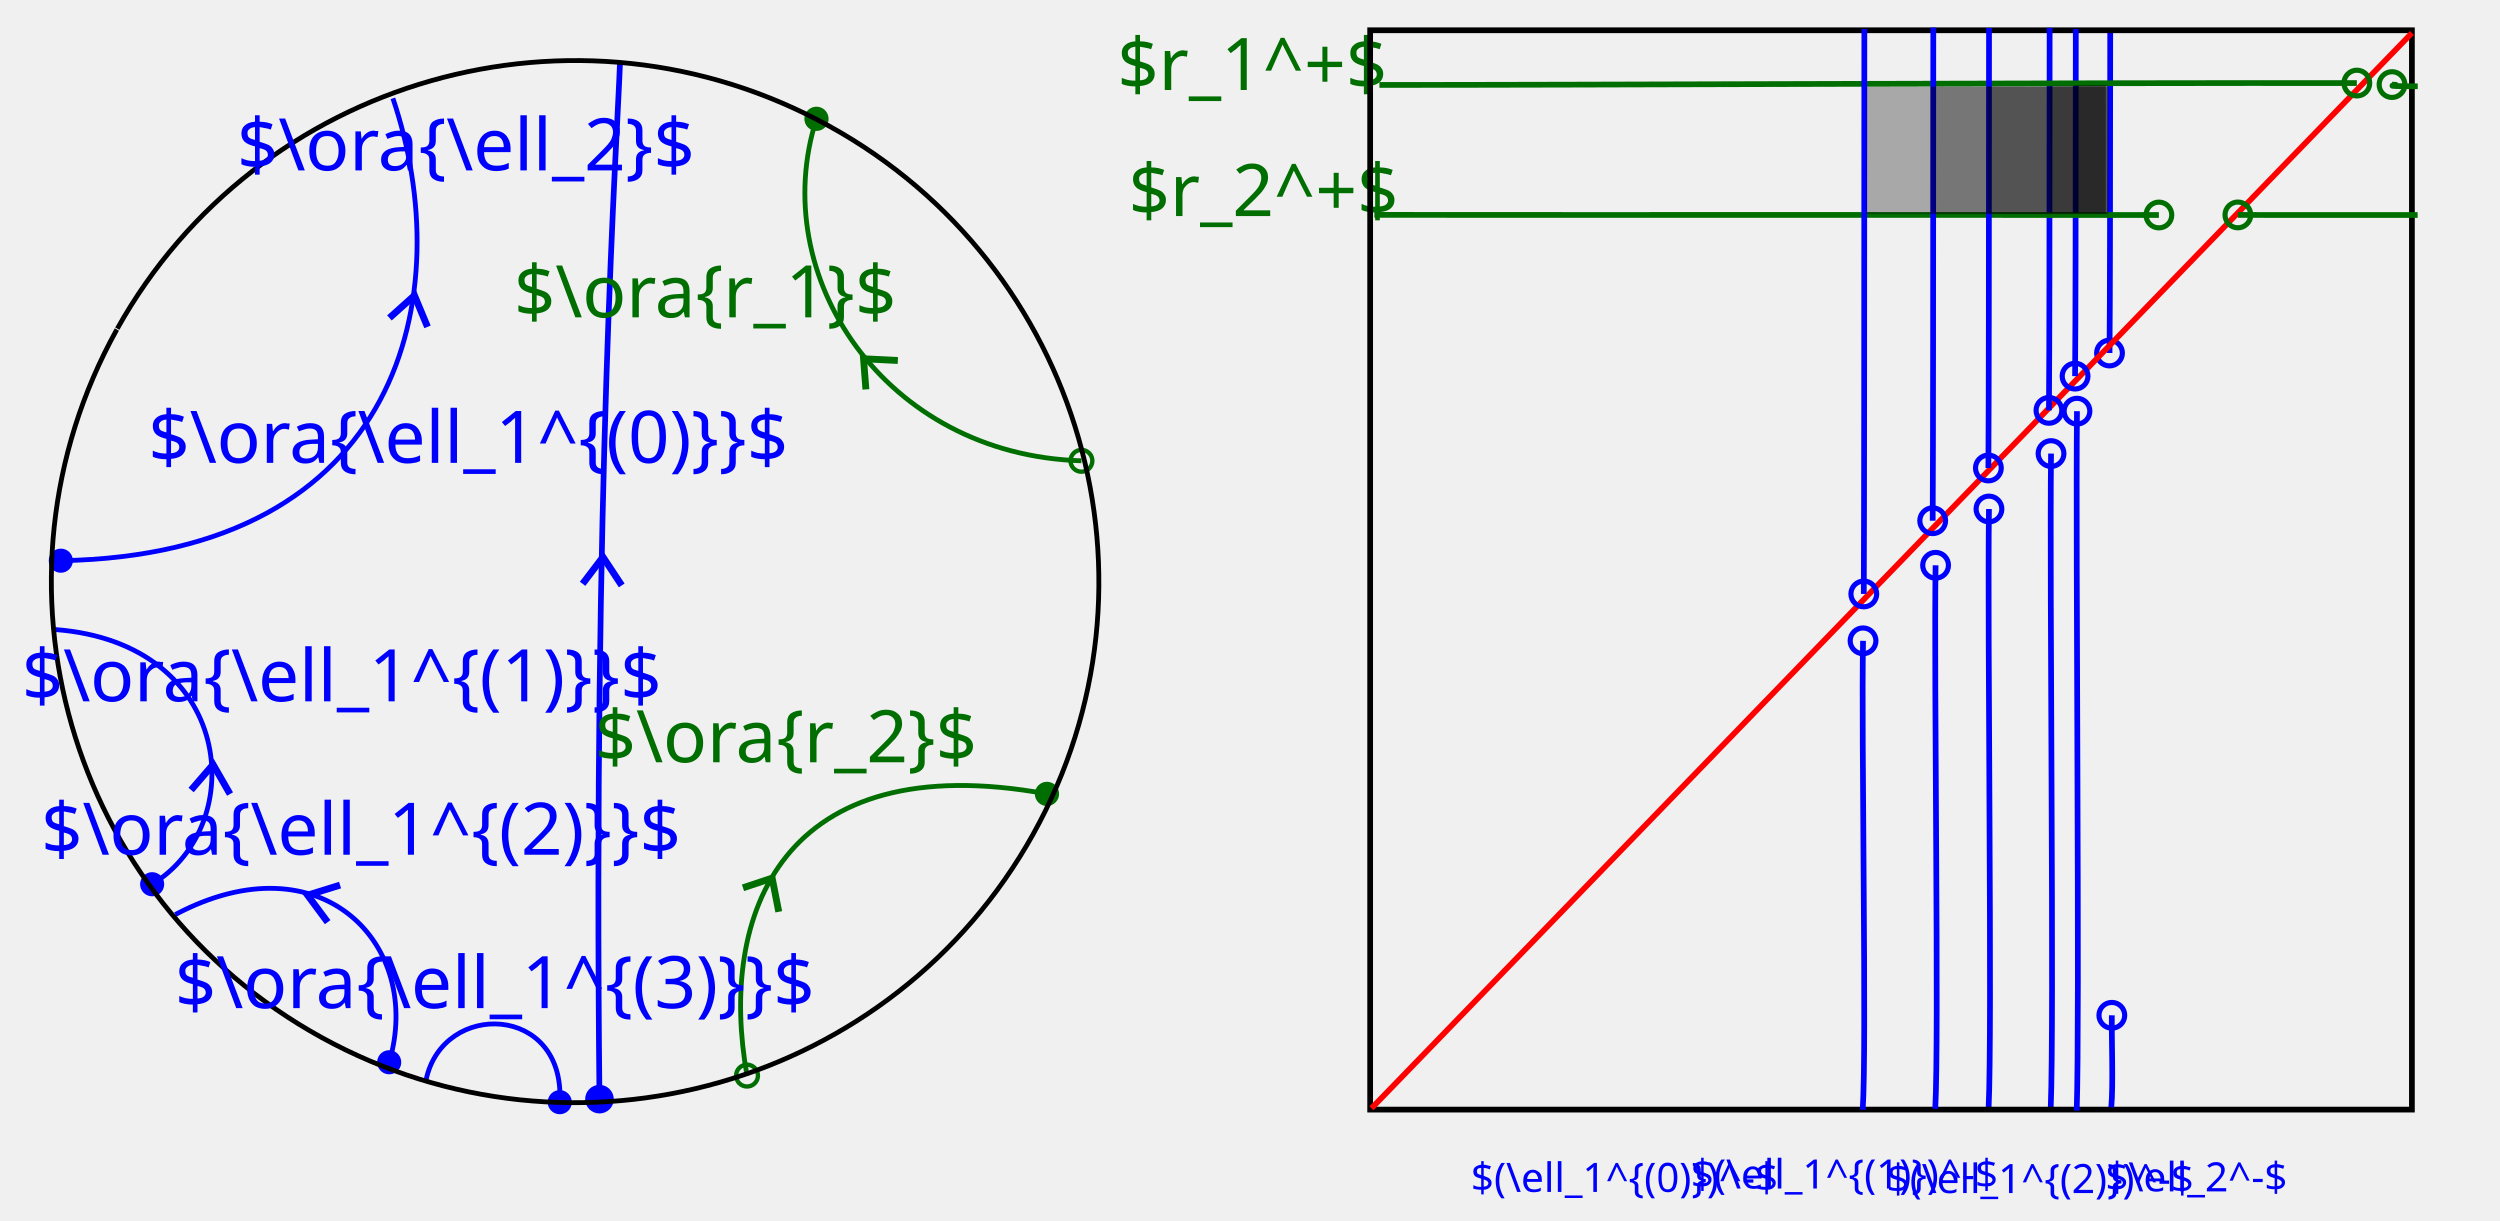
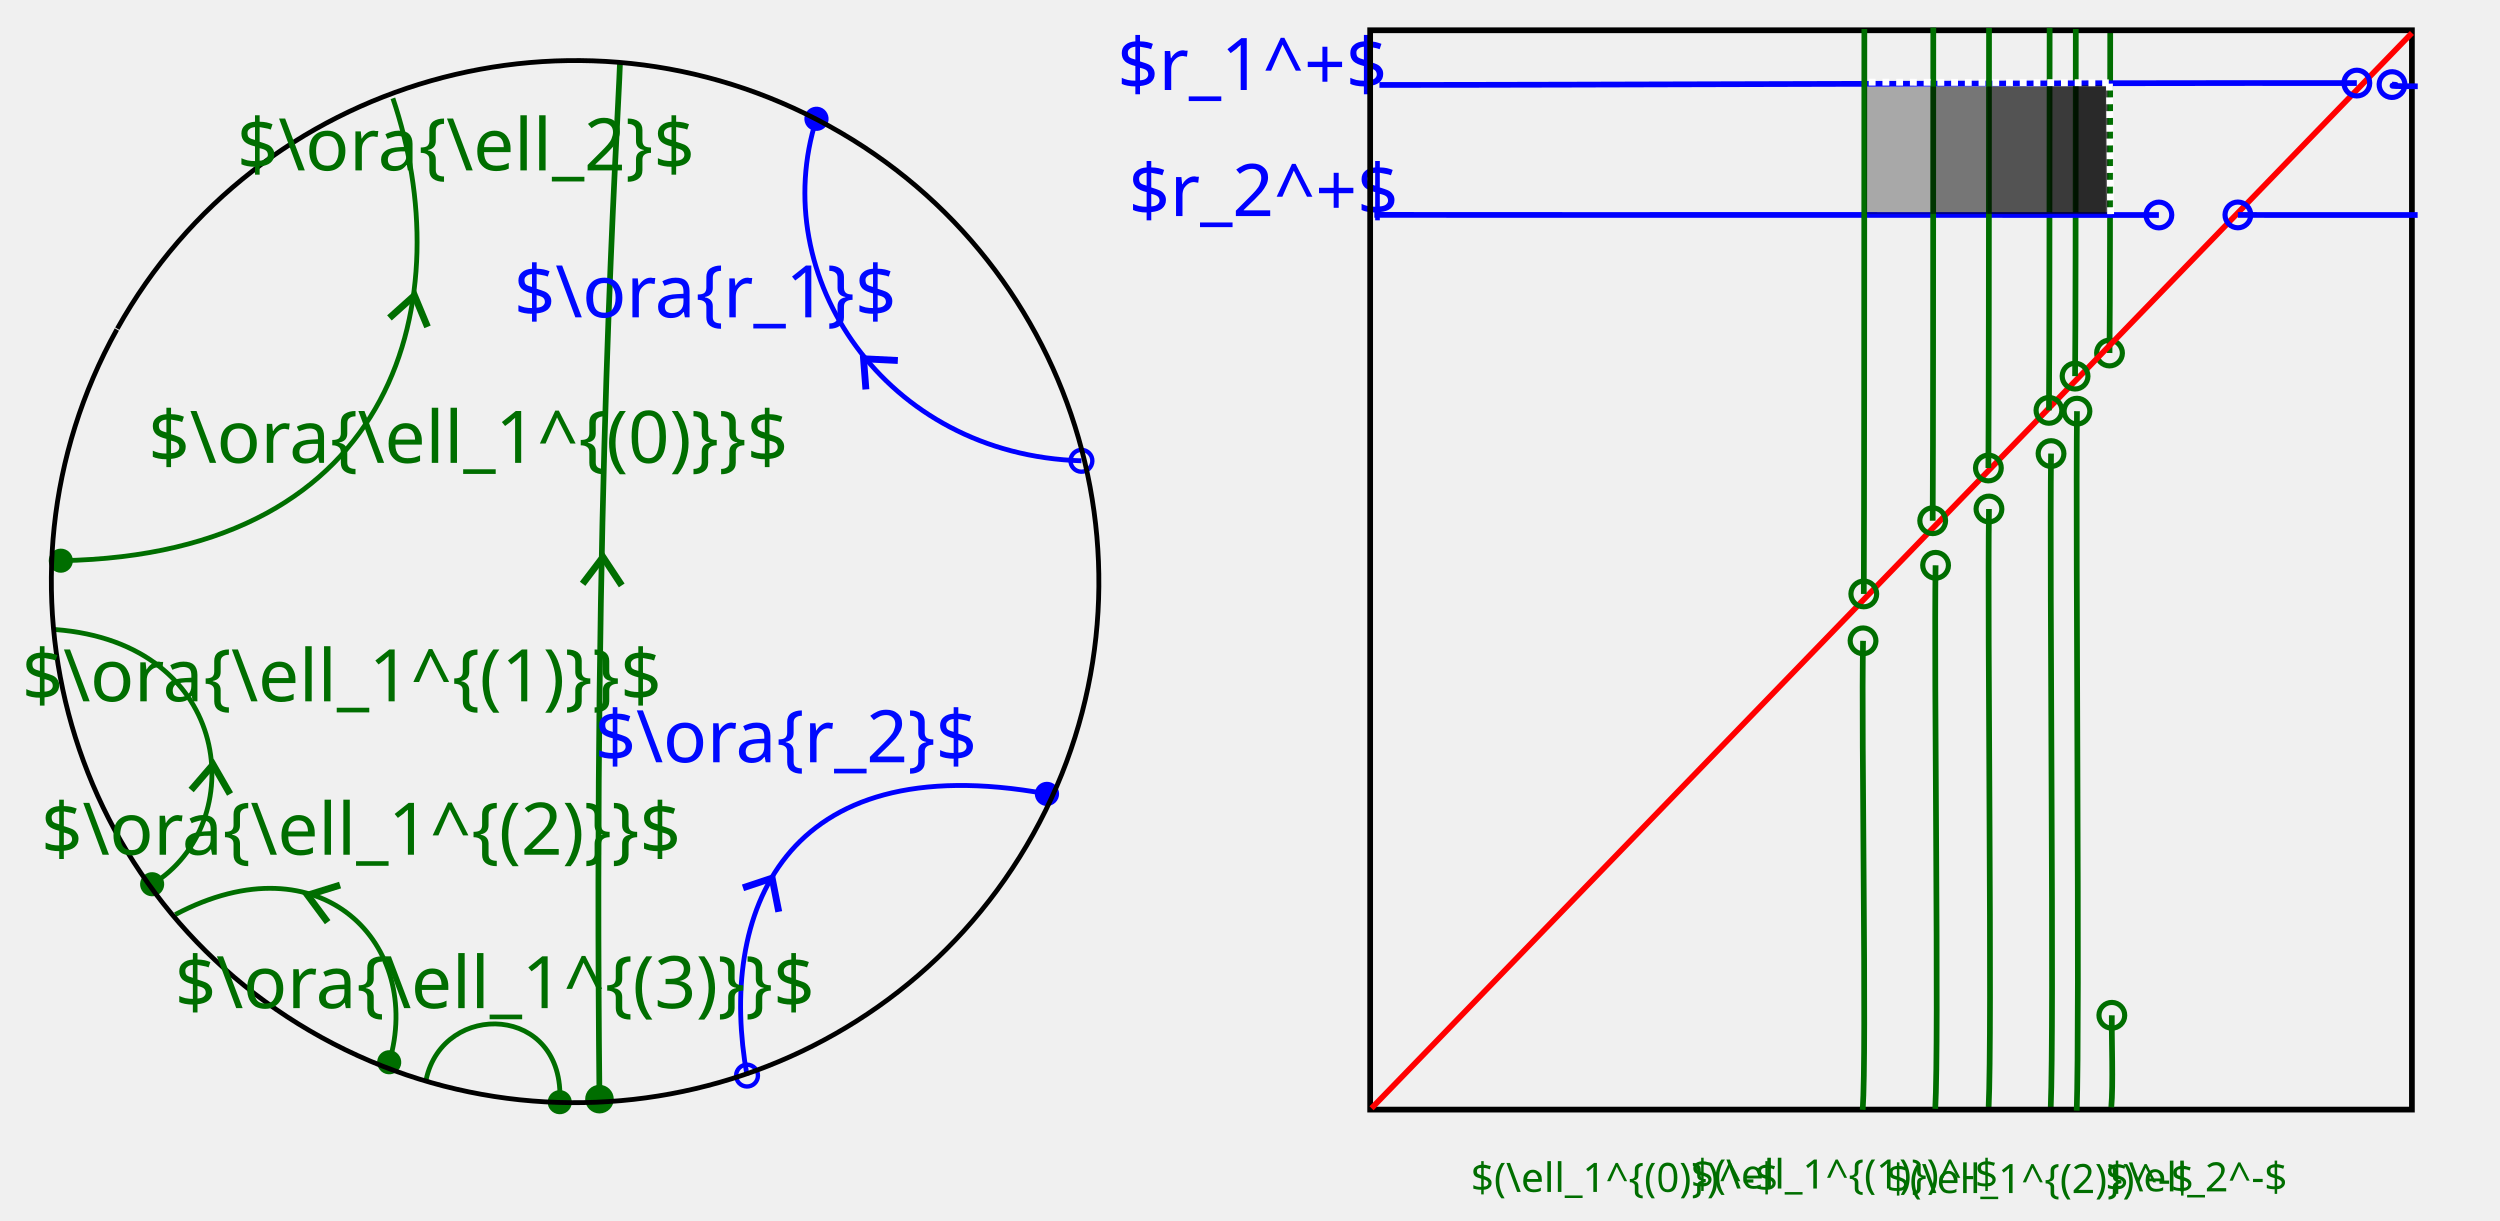
<svg xmlns="http://www.w3.org/2000/svg" width="4.3in" height="2.1in" viewBox="0 0 109.22 53.34" version="1.1" id="svg1">
  <defs id="defs1">
    <clipPath clipPathUnits="userSpaceOnUse" id="clipPath52">
      <path id="path52" style="stroke-width:0.1;stroke-linecap:square;paint-order:markers fill stroke;stop-color:#000000" d="m -880.828,-187.298 h 1640.84 v 73.282 h -1640.84 z" />
    </clipPath>
    <rect x="644.477" y="100.005" width="63.64" height="68.69" id="rect4" />
    <rect x="644.477" y="100.005" width="63.64" height="68.69" id="rect4-5" />
    <rect x="644.477" y="100.005" width="63.64" height="68.69" id="rect4-5-6" />
    <rect x="644.477" y="100.005" width="63.64" height="68.69" id="rect4-5-6-1" />
    <rect x="644.477" y="100.005" width="63.64" height="68.69" id="rect4-5-6-1-0" />
    <rect x="644.477" y="100.005" width="63.64" height="68.69" id="rect4-9" />
    <rect x="644.477" y="100.005" width="63.64" height="68.69" id="rect4-5-6-9" />
    <rect x="644.477" y="100.005" width="63.64" height="68.69" id="rect4-5-6-1-0-8" />
    <marker style="overflow:visible" id="ColoredDot-0" refX="0" refY="0" orient="auto" markerWidth="1" markerHeight="1" viewBox="0 0 1 1" preserveAspectRatio="xMidYMid">
      <path transform="scale(0.45)" style="fill:context-fill;fill-rule:evenodd;stroke:context-stroke;stroke-width:2" d="M 5,0 C 5,2.76 2.76,5 0,5 -2.76,5 -5,2.76 -5,0 c 0,-2.76 2.3,-5 5,-5 2.76,0 5,2.24 5,5 z" id="path20-1" />
    </marker>
    <marker style="overflow:visible" id="marker4-6-8-9-7-7" refX="0" refY="0" orient="auto-start-reverse" markerWidth="1" markerHeight="1" viewBox="0 0 1 1" preserveAspectRatio="xMidYMid">
      <path transform="scale(0.7)" d="M -2,-4 9,0 -2,4 c 2,-2.33 2,-5.66 0,-8 z" style="fill:context-stroke;fill-rule:evenodd;stroke:none" id="path4-9-0-6-7-8" />
    </marker>
    <marker style="overflow:visible" id="ColoredDot-77-1-5" refX="0" refY="0" orient="auto" markerWidth="1" markerHeight="1" viewBox="0 0 1 1" preserveAspectRatio="xMidYMid">
      <path transform="scale(0.45)" style="fill:context-fill;fill-rule:evenodd;stroke:context-stroke;stroke-width:2" d="M 5,0 C 5,2.76 2.76,5 0,5 -2.76,5 -5,2.76 -5,0 c 0,-2.76 2.3,-5 5,-5 2.76,0 5,2.24 5,5 z" id="path20-9-6-6" />
    </marker>
    <marker style="overflow:visible" id="marker4-6-8-6-3" refX="0" refY="0" orient="auto-start-reverse" markerWidth="1" markerHeight="1" viewBox="0 0 1 1" preserveAspectRatio="xMidYMid">
      <path transform="scale(0.7)" d="M -2,-4 9,0 -2,4 c 2,-2.33 2,-5.66 0,-8 z" style="fill:context-stroke;fill-rule:evenodd;stroke:none" id="path4-9-0-3-7" />
    </marker>
    <marker style="overflow:visible" id="ColoredDot-6-5" refX="0" refY="0" orient="auto" markerWidth="1" markerHeight="1" viewBox="0 0 1 1" preserveAspectRatio="xMidYMid">
      <path transform="scale(0.45)" style="fill:context-fill;fill-rule:evenodd;stroke:context-stroke;stroke-width:2" d="M 5,0 C 5,2.76 2.76,5 0,5 -2.76,5 -5,2.76 -5,0 c 0,-2.76 2.3,-5 5,-5 2.76,0 5,2.24 5,5 z" id="path20-7-3" />
    </marker>
    <marker style="overflow:visible" id="marker4" refX="0" refY="0" orient="auto" markerWidth="1" markerHeight="1" viewBox="0 0 1 1" preserveAspectRatio="xMidYMid">
      <path transform="scale(0.45)" style="fill:context-fill;fill-rule:evenodd;stroke:context-stroke;stroke-width:2" d="M 5,0 C 5,2.76 2.76,5 0,5 -2.76,5 -5,2.76 -5,0 c 0,-2.76 2.3,-5 5,-5 2.76,0 5,2.24 5,5 z" id="path4" />
    </marker>
    <marker style="overflow:visible" id="marker4-6-8-9-7-8" refX="0" refY="0" orient="auto-start-reverse" markerWidth="1" markerHeight="1" viewBox="0 0 1 1" preserveAspectRatio="xMidYMid">
      <path transform="scale(0.7)" d="M -2,-4 9,0 -2,4 c 2,-2.33 2,-5.66 0,-8 z" style="fill:context-stroke;fill-rule:evenodd;stroke:none" id="path4-9-0-6-7-9" />
    </marker>
    <marker style="overflow:visible" id="ColoredDot-77-1-1" refX="0" refY="0" orient="auto" markerWidth="1" markerHeight="1" viewBox="0 0 1 1" preserveAspectRatio="xMidYMid">
      <path transform="scale(0.45)" style="fill:context-fill;fill-rule:evenodd;stroke:context-stroke;stroke-width:2" d="M 5,0 C 5,2.76 2.76,5 0,5 -2.76,5 -5,2.76 -5,0 c 0,-2.76 2.3,-5 5,-5 2.76,0 5,2.24 5,5 z" id="path20-9-6-5" />
    </marker>
    <marker style="overflow:visible" id="marker4-6-8-0" refX="0" refY="0" orient="auto-start-reverse" markerWidth="1" markerHeight="1" viewBox="0 0 1 1" preserveAspectRatio="xMidYMid">
      <path transform="scale(0.7)" d="M -2,-4 9,0 -2,4 c 2,-2.33 2,-5.66 0,-8 z" style="fill:context-stroke;fill-rule:evenodd;stroke:none" id="path4-9-0-1" />
    </marker>
    <marker style="overflow:visible" id="ColoredDot-7" refX="0" refY="0" orient="auto" markerWidth="1" markerHeight="1" viewBox="0 0 1 1" preserveAspectRatio="xMidYMid">
      <path transform="scale(0.45)" style="fill:context-fill;fill-rule:evenodd;stroke:context-stroke;stroke-width:2" d="M 5,0 C 5,2.76 2.76,5 0,5 -2.76,5 -5,2.76 -5,0 c 0,-2.76 2.3,-5 5,-5 2.76,0 5,2.24 5,5 z" id="path20-8" />
    </marker>
    <marker style="overflow:visible" id="Dot" refX="0" refY="0" orient="auto" markerWidth="1" markerHeight="1" viewBox="0 0 1 1" preserveAspectRatio="xMidYMid">
      <path transform="scale(0.5)" style="fill:context-stroke;fill-rule:evenodd;stroke:none" d="M 5,0 C 5,2.76 2.76,5 0,5 -2.76,5 -5,2.76 -5,0 c 0,-2.76 2.3,-5 5,-5 2.76,0 5,2.24 5,5 z" id="path17" />
    </marker>
    <marker style="overflow:visible" id="marker4-6" refX="0" refY="0" orient="auto-start-reverse" markerWidth="1" markerHeight="1" viewBox="0 0 1 1" preserveAspectRatio="xMidYMid">
      <path transform="scale(0.7)" d="M -2,-4 9,0 -2,4 c 2,-2.33 2,-5.66 0,-8 z" style="fill:context-stroke;fill-rule:evenodd;stroke:none" id="path4-9" />
    </marker>
    <marker style="overflow:visible" id="marker4-6-8-9-8" refX="0" refY="0" orient="auto-start-reverse" markerWidth="1" markerHeight="1" viewBox="0 0 1 1" preserveAspectRatio="xMidYMid">
      <path transform="scale(0.7)" d="M -2,-4 9,0 -2,4 c 2,-2.33 2,-5.66 0,-8 z" style="fill:context-stroke;fill-rule:evenodd;stroke:none" id="path4-9-0-6-76" />
    </marker>
    <marker style="overflow:visible" id="ColoredDot-77-2" refX="0" refY="0" orient="auto" markerWidth="1" markerHeight="1" viewBox="0 0 1 1" preserveAspectRatio="xMidYMid">
      <path transform="scale(0.45)" style="fill:context-fill;fill-rule:evenodd;stroke:context-stroke;stroke-width:2" d="M 5,0 C 5,2.76 2.76,5 0,5 -2.76,5 -5,2.76 -5,0 c 0,-2.76 2.3,-5 5,-5 2.76,0 5,2.24 5,5 z" id="path20-9-691" />
    </marker>
    <marker style="overflow:visible" id="Dot-0" refX="0" refY="0" orient="auto" markerWidth="1" markerHeight="1" viewBox="0 0 1 1" preserveAspectRatio="xMidYMid">
      <path transform="scale(0.5)" style="fill:context-stroke;fill-rule:evenodd;stroke:none" d="M 5,0 C 5,2.76 2.76,5 0,5 -2.76,5 -5,2.76 -5,0 c 0,-2.76 2.3,-5 5,-5 2.76,0 5,2.24 5,5 z" id="path17-0" />
    </marker>
    <marker style="overflow:visible" id="marker4-6-8-9-7-7-9" refX="0" refY="0" orient="auto-start-reverse" markerWidth="1" markerHeight="1" viewBox="0 0 1 1" preserveAspectRatio="xMidYMid">
      <path transform="scale(0.7)" d="M -2,-4 9,0 -2,4 c 2,-2.33 2,-5.66 0,-8 z" style="fill:context-stroke;fill-rule:evenodd;stroke:none" id="path4-9-0-6-7-8-1" />
    </marker>
    <marker style="overflow:visible" id="ColoredDot-77-1-5-7" refX="0" refY="0" orient="auto" markerWidth="1" markerHeight="1" viewBox="0 0 1 1" preserveAspectRatio="xMidYMid">
      <path transform="scale(0.45)" style="fill:context-fill;fill-rule:evenodd;stroke:context-stroke;stroke-width:2" d="M 5,0 C 5,2.76 2.76,5 0,5 -2.76,5 -5,2.76 -5,0 c 0,-2.76 2.3,-5 5,-5 2.76,0 5,2.24 5,5 z" id="path20-9-6-6-3" />
    </marker>
    <marker style="overflow:visible" id="marker4-6-8-9-7-8-7" refX="0" refY="0" orient="auto-start-reverse" markerWidth="1" markerHeight="1" viewBox="0 0 1 1" preserveAspectRatio="xMidYMid">
      <path transform="scale(0.7)" d="M -2,-4 9,0 -2,4 c 2,-2.33 2,-5.66 0,-8 z" style="fill:context-stroke;fill-rule:evenodd;stroke:none" id="path4-9-0-6-7-9-9" />
    </marker>
    <marker style="overflow:visible" id="ColoredDot-77-1-1-6" refX="0" refY="0" orient="auto" markerWidth="1" markerHeight="1" viewBox="0 0 1 1" preserveAspectRatio="xMidYMid">
      <path transform="scale(0.45)" style="fill:context-fill;fill-rule:evenodd;stroke:context-stroke;stroke-width:2" d="M 5,0 C 5,2.76 2.76,5 0,5 -2.76,5 -5,2.76 -5,0 c 0,-2.76 2.3,-5 5,-5 2.76,0 5,2.24 5,5 z" id="path20-9-6-5-2" />
    </marker>
    <marker style="overflow:visible" id="marker4-6-8-9-7-8-1" refX="0" refY="0" orient="auto-start-reverse" markerWidth="1" markerHeight="1" viewBox="0 0 1 1" preserveAspectRatio="xMidYMid">
      <path transform="scale(0.7)" d="M -2,-4 9,0 -2,4 c 2,-2.33 2,-5.66 0,-8 z" style="fill:context-stroke;fill-rule:evenodd;stroke:none" id="path4-9-0-6-7-9-7" />
    </marker>
    <marker style="overflow:visible" id="ColoredDot-77-1-1-8" refX="0" refY="0" orient="auto" markerWidth="1" markerHeight="1" viewBox="0 0 1 1" preserveAspectRatio="xMidYMid">
      <path transform="scale(0.45)" style="fill:context-fill;fill-rule:evenodd;stroke:context-stroke;stroke-width:2" d="M 5,0 C 5,2.76 2.76,5 0,5 -2.76,5 -5,2.76 -5,0 c 0,-2.76 2.3,-5 5,-5 2.76,0 5,2.24 5,5 z" id="path20-9-6-5-7" />
    </marker>
    <marker style="overflow:visible" id="marker4-6-8-9-7-8-1-1" refX="0" refY="0" orient="auto-start-reverse" markerWidth="1" markerHeight="1" viewBox="0 0 1 1" preserveAspectRatio="xMidYMid">
      <path transform="scale(0.7)" d="M -2,-4 9,0 -2,4 c 2,-2.33 2,-5.66 0,-8 z" style="fill:context-stroke;fill-rule:evenodd;stroke:none" id="path4-9-0-6-7-9-7-9" />
    </marker>
    <marker style="overflow:visible" id="ColoredDot-77-1-1-8-9" refX="0" refY="0" orient="auto" markerWidth="1" markerHeight="1" viewBox="0 0 1 1" preserveAspectRatio="xMidYMid">
      <path transform="scale(0.45)" style="fill:context-fill;fill-rule:evenodd;stroke:context-stroke;stroke-width:2" d="M 5,0 C 5,2.76 2.76,5 0,5 -2.76,5 -5,2.76 -5,0 c 0,-2.76 2.3,-5 5,-5 2.76,0 5,2.24 5,5 z" id="path20-9-6-5-7-1" />
    </marker>
    <marker style="overflow:visible" id="marker4-6-8-9-7-8-1-1-9" refX="0" refY="0" orient="auto-start-reverse" markerWidth="1" markerHeight="1" viewBox="0 0 1 1" preserveAspectRatio="xMidYMid">
      <path transform="scale(0.7)" d="M -2,-4 9,0 -2,4 c 2,-2.33 2,-5.66 0,-8 z" style="fill:context-stroke;fill-rule:evenodd;stroke:none" id="path4-9-0-6-7-9-7-9-5" />
    </marker>
    <marker style="overflow:visible" id="ColoredDot-77-1-1-8-9-0" refX="0" refY="0" orient="auto" markerWidth="1" markerHeight="1" viewBox="0 0 1 1" preserveAspectRatio="xMidYMid">
      <path transform="scale(0.45)" style="fill:context-fill;fill-rule:evenodd;stroke:context-stroke;stroke-width:2" d="M 5,0 C 5,2.76 2.76,5 0,5 -2.76,5 -5,2.76 -5,0 c 0,-2.76 2.3,-5 5,-5 2.76,0 5,2.24 5,5 z" id="path20-9-6-5-7-1-4" />
    </marker>
    <marker style="overflow:visible" id="marker4-6-8-0-1" refX="0" refY="0" orient="auto-start-reverse" markerWidth="1" markerHeight="1" viewBox="0 0 1 1" preserveAspectRatio="xMidYMid">
      <path transform="scale(0.7)" d="M -2,-4 9,0 -2,4 c 2,-2.33 2,-5.66 0,-8 z" style="fill:context-stroke;fill-rule:evenodd;stroke:none" id="path4-9-0-1-4" />
    </marker>
    <marker style="overflow:visible" id="ColoredDot-0-3" refX="0" refY="0" orient="auto" markerWidth="1" markerHeight="1" viewBox="0 0 1 1" preserveAspectRatio="xMidYMid">
      <path transform="scale(0.45)" style="fill:context-fill;fill-rule:evenodd;stroke:context-stroke;stroke-width:2" d="M 5,0 C 5,2.76 2.76,5 0,5 -2.76,5 -5,2.76 -5,0 c 0,-2.76 2.3,-5 5,-5 2.76,0 5,2.24 5,5 z" id="path20-1-9" />
    </marker>
    <marker style="overflow:visible" id="marker4-6-8-0-9" refX="0" refY="0" orient="auto-start-reverse" markerWidth="1" markerHeight="1" viewBox="0 0 1 1" preserveAspectRatio="xMidYMid">
      <path transform="scale(0.7)" d="M -2,-4 9,0 -2,4 c 2,-2.33 2,-5.66 0,-8 z" style="fill:context-stroke;fill-rule:evenodd;stroke:none" id="path4-9-0-1-2" />
    </marker>
    <marker style="overflow:visible" id="ColoredDot-0-6" refX="0" refY="0" orient="auto" markerWidth="1" markerHeight="1" viewBox="0 0 1 1" preserveAspectRatio="xMidYMid">
      <path transform="scale(0.45)" style="fill:context-fill;fill-rule:evenodd;stroke:context-stroke;stroke-width:2" d="M 5,0 C 5,2.76 2.76,5 0,5 -2.76,5 -5,2.76 -5,0 c 0,-2.76 2.3,-5 5,-5 2.76,0 5,2.24 5,5 z" id="path20-1-0" />
    </marker>
    <marker style="overflow:visible" id="marker4-6-8-0-9-5" refX="0" refY="0" orient="auto-start-reverse" markerWidth="1" markerHeight="1" viewBox="0 0 1 1" preserveAspectRatio="xMidYMid">
      <path transform="scale(0.7)" d="M -2,-4 9,0 -2,4 c 2,-2.33 2,-5.66 0,-8 z" style="fill:context-stroke;fill-rule:evenodd;stroke:none" id="path4-9-0-1-2-5" />
    </marker>
    <marker style="overflow:visible" id="ColoredDot-0-6-9" refX="0" refY="0" orient="auto" markerWidth="1" markerHeight="1" viewBox="0 0 1 1" preserveAspectRatio="xMidYMid">
      <path transform="scale(0.45)" style="fill:context-fill;fill-rule:evenodd;stroke:context-stroke;stroke-width:2" d="M 5,0 C 5,2.76 2.76,5 0,5 -2.76,5 -5,2.76 -5,0 c 0,-2.76 2.3,-5 5,-5 2.76,0 5,2.24 5,5 z" id="path20-1-0-2" />
    </marker>
    <marker style="overflow:visible" id="marker4-6-8-0-5" refX="0" refY="0" orient="auto-start-reverse" markerWidth="1" markerHeight="1" viewBox="0 0 1 1" preserveAspectRatio="xMidYMid">
      <path transform="scale(0.7)" d="M -2,-4 9,0 -2,4 c 2,-2.33 2,-5.66 0,-8 z" style="fill:context-stroke;fill-rule:evenodd;stroke:none" id="path4-9-0-1-3" />
    </marker>
    <marker style="overflow:visible" id="ColoredDot-0-1" refX="0" refY="0" orient="auto" markerWidth="1" markerHeight="1" viewBox="0 0 1 1" preserveAspectRatio="xMidYMid">
      <path transform="scale(0.45)" style="fill:context-fill;fill-rule:evenodd;stroke:context-stroke;stroke-width:2" d="M 5,0 C 5,2.76 2.76,5 0,5 -2.76,5 -5,2.76 -5,0 c 0,-2.76 2.3,-5 5,-5 2.76,0 5,2.24 5,5 z" id="path20-1-8" />
    </marker>
    <marker style="overflow:visible" id="Dot-2" refX="0" refY="0" orient="auto" markerWidth="1" markerHeight="1" viewBox="0 0 1 1" preserveAspectRatio="xMidYMid">
      <path transform="scale(0.5)" style="fill:context-stroke;fill-rule:evenodd;stroke:none" d="M 5,0 C 5,2.76 2.76,5 0,5 -2.76,5 -5,2.76 -5,0 c 0,-2.76 2.3,-5 5,-5 2.76,0 5,2.24 5,5 z" id="path17-7" />
    </marker>
    <marker style="overflow:visible" id="Dot-2-1" refX="0" refY="0" orient="auto" markerWidth="1" markerHeight="1" viewBox="0 0 1 1" preserveAspectRatio="xMidYMid">
      <path transform="scale(0.5)" style="fill:context-stroke;fill-rule:evenodd;stroke:none" d="M 5,0 C 5,2.76 2.76,5 0,5 -2.76,5 -5,2.76 -5,0 c 0,-2.76 2.3,-5 5,-5 2.76,0 5,2.24 5,5 z" id="path17-7-4" />
    </marker>
    <marker style="overflow:visible" id="Dot-2-1-3" refX="0" refY="0" orient="auto" markerWidth="1" markerHeight="1" viewBox="0 0 1 1" preserveAspectRatio="xMidYMid">
      <path transform="scale(0.5)" style="fill:context-stroke;fill-rule:evenodd;stroke:none" d="M 5,0 C 5,2.76 2.76,5 0,5 -2.76,5 -5,2.76 -5,0 c 0,-2.76 2.3,-5 5,-5 2.76,0 5,2.24 5,5 z" id="path17-7-4-2" />
    </marker>
  </defs>
  <g id="layer1" transform="translate(-12.10939,6.048508)">
-     <path style="fill:none;stroke:#0000ff;stroke-width:0.211;stroke-dasharray:none;stroke-opacity:1;marker-end:url(#Dot)" d="M 29.274,-1.754 C 32.16,6.783 29.708,18.184 14.767,18.447" id="path3-6" />
-     <path style="fill:none;stroke:#0000ff;stroke-width:0.211;stroke-dasharray:none;stroke-opacity:1;marker-end:url(#Dot-2)" d="m 14.508,21.454 c 7.844,0.586 8.526,8.526 4.249,11.128" id="path3-6-0" />
-     <path style="fill:none;stroke:#0000ff;stroke-width:0.211;stroke-dasharray:none;stroke-opacity:1;marker-end:url(#Dot-2-1)" d="m 19.766,33.908 c 6.394,-3.39 10.864,1.323 9.347,6.451" id="path3-6-0-7" />
-     <path style="fill:none;stroke:#0000ff;stroke-width:0.211;stroke-dasharray:none;stroke-opacity:1;marker-end:url(#Dot-2-1-3)" d="m 30.725,41.124 c 0.735,-3.483 6.094,-3.307 5.839,0.979" id="path3-6-0-7-5" />
-     <path style="fill:none;fill-opacity:1;stroke:#0000ff;stroke-width:0.25;stroke-dasharray:none;stroke-opacity:1;marker-mid:url(#marker4-6);marker-end:url(#Dot-0)" d="M 39.198,-3.372 C 39.082,-0.003 38.02,15.21 38.299,41.971" id="path3-6-2" />
-     <path style="fill:none;fill-opacity:1;stroke:#0000ff;stroke-width:0.25;stroke-dasharray:none;stroke-opacity:1;marker-mid:url(#marker4-6-8-0);marker-end:url(#ColoredDot-0)" d="m 101.702,42.326 c 0.154,-3.775 -0.057,-22.61 0.013,-28.559" id="path3-6-2-6-4" />
-     <path style="fill:none;fill-opacity:1;stroke:#0000ff;stroke-width:0.25;stroke-dasharray:none;stroke-opacity:1;marker-mid:url(#marker4-6-8-0-1);marker-end:url(#ColoredDot-0-3)" d="m 98.989,42.316 c 0.161,-3.453 -0.06,-20.684 0.014,-26.127" id="path3-6-2-6-4-1" />
-     <path style="fill:none;fill-opacity:1;stroke:#0000ff;stroke-width:0.25;stroke-dasharray:none;stroke-opacity:1;marker-mid:url(#marker4-6-8-9-8);marker-end:url(#ColoredDot-77-2)" d="m 104.301,-4.79 c -0.008,8.511 -0.008,11.439 -0.031,14.164" id="path3-6-2-6-9-98" />
-     <path style="fill:none;stroke:#006e00;stroke-width:0.212;stroke-dasharray:none;stroke-opacity:1;marker-start:url(#Dot);marker-mid:url(#marker4);marker-end:url(#ColoredDot-77-1-5)" d="M 47.78,-0.858 C 45.577,6.002 50.756,13.833 59.355,14.083" id="path4-0-1" />
-     <path style="fill:none;stroke:#006e00;stroke-width:0.212;stroke-dasharray:none;stroke-opacity:1;marker-start:url(#Dot);marker-mid:url(#marker4-6);marker-end:url(#ColoredDot-7)" d="M 57.849,28.636 C 46.263,26.522 43.478,33.888 44.746,40.942" id="path4-0-1-6" />
+     <path style="fill:none;stroke:#006e00;stroke-width:0.211;stroke-dasharray:none;stroke-opacity:1;marker-end:url(#Dot)" d="M 29.274,-1.754 C 32.16,6.783 29.708,18.184 14.767,18.447" id="path3-6" />
+     <path style="fill:none;stroke:#006e00;stroke-width:0.211;stroke-dasharray:none;stroke-opacity:1;marker-end:url(#Dot-2)" d="m 14.508,21.454 c 7.844,0.586 8.526,8.526 4.249,11.128" id="path3-6-0" />
+     <path style="fill:none;stroke:#006e00;stroke-width:0.211;stroke-dasharray:none;stroke-opacity:1;marker-end:url(#Dot-2-1)" d="m 19.766,33.908 c 6.394,-3.39 10.864,1.323 9.347,6.451" id="path3-6-0-7" />
+     <path style="fill:none;stroke:#006e00;stroke-width:0.211;stroke-dasharray:none;stroke-opacity:1;marker-end:url(#Dot-2-1-3)" d="m 30.725,41.124 c 0.735,-3.483 6.094,-3.307 5.839,0.979" id="path3-6-0-7-5" />
+     <path style="fill:none;fill-opacity:1;stroke:#006e00;stroke-width:0.25;stroke-dasharray:none;stroke-opacity:1;marker-mid:url(#marker4-6);marker-end:url(#Dot-0)" d="M 39.198,-3.372 C 39.082,-0.003 38.02,15.21 38.299,41.971" id="path3-6-2" />
+     <path style="fill:none;fill-opacity:1;stroke:#006e00;stroke-width:0.25;stroke-dasharray:none;stroke-opacity:1;marker-mid:url(#marker4-6-8-0);marker-end:url(#ColoredDot-0);stroke-dashoffset:0" d="m 101.702,42.326 c 0.154,-3.775 -0.057,-22.61 0.013,-28.559" id="path3-6-2-6-4" />
+     <path style="fill:none;fill-opacity:1;stroke:#006e00;stroke-width:0.25;stroke-dasharray:none;stroke-opacity:1;marker-mid:url(#marker4-6-8-0-1);marker-end:url(#ColoredDot-0-3);stroke-dashoffset:0" d="m 98.989,42.316 c 0.161,-3.453 -0.06,-20.684 0.014,-26.127" id="path3-6-2-6-4-1" />
+     <path style="fill:none;fill-opacity:1;stroke:#006e00;stroke-width:0.25;stroke-dasharray:none;stroke-opacity:1;marker-mid:url(#marker4-6-8-9-8);marker-end:url(#ColoredDot-77-2)" d="m 104.301,-4.79 c -0.008,8.511 -0.008,11.439 -0.031,14.164" id="path3-6-2-6-9-98" />
+     <path style="fill:none;stroke:#0000ff;stroke-width:0.212;stroke-dasharray:none;stroke-opacity:1;marker-start:url(#Dot);marker-mid:url(#marker4);marker-end:url(#ColoredDot-77-1-5)" d="M 47.78,-0.858 C 45.577,6.002 50.756,13.833 59.355,14.083" id="path4-0-1" />
+     <path style="fill:none;stroke:#0000ff;stroke-width:0.212;stroke-dasharray:none;stroke-opacity:1;marker-start:url(#Dot);marker-mid:url(#marker4-6);marker-end:url(#ColoredDot-7)" d="M 57.849,28.636 C 46.263,26.522 43.478,33.888 44.746,40.942" id="path4-0-1-6" />
    <path style="fill:none;stroke:#000000;stroke-width:0.211;stroke-dasharray:none;stroke-opacity:1" id="path15-3" d="M -17.214,8.347 A 22.878,22.76 0 0 1 -26.153,39.273 22.878,22.76 0 0 1 -57.245,30.395 22.878,22.76 0 0 1 -48.335,-0.54 22.878,22.76 0 0 1 -17.234,8.31" transform="scale(-1,1)" />
-     <text xml:space="preserve" style="font-style:normal;font-weight:normal;font-size:3.175px;line-height:1.25;font-family:sans-serif;text-align:center;text-anchor:middle;fill:#006e00;fill-opacity:1;stroke:none;stroke-width:0.074" x="44.973" y="7.815" id="text1461-1-6">
-       <tspan id="tspan1459-1-8" x="44.973" y="7.815" style="font-size:3.175px;text-align:center;text-anchor:middle;fill:#006e00;fill-opacity:1;stroke-width:0.074">$\ora{r_1}$</tspan>
-     </text>
-     <text xml:space="preserve" style="font-style:normal;font-weight:normal;font-size:3.175px;line-height:1.25;font-family:sans-serif;text-align:center;text-anchor:middle;fill:#006e00;fill-opacity:1;stroke:none;stroke-width:0.074" x="68.878" y="-2.118" id="text1461-1-6-4">
-       <tspan id="tspan1459-1-8-0" x="68.878" y="-2.118" style="font-size:3.175px;text-align:center;text-anchor:middle;fill:#006e00;fill-opacity:1;stroke-width:0.074">$r_1^+$</tspan>
-     </text>
-     <text xml:space="preserve" style="font-style:normal;font-weight:normal;font-size:3.175px;line-height:1.25;font-family:sans-serif;text-align:center;text-anchor:middle;fill:#006e00;fill-opacity:1;stroke:none;stroke-width:0.074" x="69.372" y="3.391" id="text1461-1-6-4-8">
-       <tspan id="tspan1459-1-8-0-5" x="69.372" y="3.391" style="font-size:3.175px;text-align:center;text-anchor:middle;fill:#006e00;fill-opacity:1;stroke-width:0.074">$r_2^+$</tspan>
-     </text>
-     <text xml:space="preserve" style="font-style:normal;font-weight:normal;font-size:3.175px;line-height:1.25;font-family:sans-serif;text-align:center;text-anchor:middle;fill:#0000ff;fill-opacity:1;stroke:none;stroke-width:0.074" x="34.523" y="1.393" id="text1461-1-6-5">
-       <tspan id="tspan1459-1-8-9" x="34.523" y="1.393" style="font-size:3.175px;text-align:center;text-anchor:middle;fill:#0000ff;fill-opacity:1;stroke-width:0.074">$\ora{\ell_2}$</tspan>
-     </text>
-     <text xml:space="preserve" style="font-style:normal;font-weight:normal;font-size:3.175px;line-height:1.25;font-family:sans-serif;text-align:center;text-anchor:middle;fill:#0000ff;fill-opacity:1;stroke:none;stroke-width:0.074" x="34.627" y="14.169" id="text1461-1-6-5-35">
-       <tspan id="tspan1459-1-8-9-8" x="34.627" y="14.169" style="font-size:3.175px;text-align:center;text-anchor:middle;fill:#0000ff;fill-opacity:1;stroke-width:0.074">$\ora{\ell_1^{(0)}}$</tspan>
-     </text>
-     <text xml:space="preserve" style="font-style:normal;font-weight:normal;font-size:3.175px;line-height:1.25;font-family:sans-serif;text-align:center;text-anchor:middle;fill:#0000ff;fill-opacity:1;stroke:none;stroke-width:0.074" x="29.097" y="24.589" id="text1461-1-6-5-35-7">
-       <tspan id="tspan1459-1-8-9-8-7" x="29.097" y="24.589" style="font-size:3.175px;text-align:center;text-anchor:middle;fill:#0000ff;fill-opacity:1;stroke-width:0.074">$\ora{\ell_1^{(1)}}$</tspan>
-     </text>
-     <text xml:space="preserve" style="font-style:normal;font-weight:normal;font-size:3.175px;line-height:1.25;font-family:sans-serif;text-align:center;text-anchor:middle;fill:#0000ff;fill-opacity:1;stroke:none;stroke-width:0.074" x="29.94" y="31.293" id="text1461-1-6-5-35-7-4">
-       <tspan id="tspan1459-1-8-9-8-7-5" x="29.94" y="31.293" style="font-size:3.175px;text-align:center;text-anchor:middle;fill:#0000ff;fill-opacity:1;stroke-width:0.074">$\ora{\ell_1^{(2)}}$</tspan>
-     </text>
-     <text xml:space="preserve" style="font-style:normal;font-weight:normal;font-size:3.175px;line-height:1.25;font-family:sans-serif;text-align:center;text-anchor:middle;fill:#0000ff;fill-opacity:1;stroke:none;stroke-width:0.074" x="35.782" y="37.997" id="text1461-1-6-5-35-7-4-5">
-       <tspan id="tspan1459-1-8-9-8-7-5-9" x="35.782" y="37.997" style="font-size:3.175px;text-align:center;text-anchor:middle;fill:#0000ff;fill-opacity:1;stroke-width:0.074">$\ora{\ell_1^{(3)}}$</tspan>
-     </text>
-     <text xml:space="preserve" style="font-style:normal;font-weight:normal;font-size:1.764px;line-height:1.25;font-family:sans-serif;text-align:center;text-anchor:middle;fill:#0000ff;fill-opacity:1;stroke:none;stroke-width:0.074" x="109.211" y="46" id="text1461-1-6-5-3">
-       <tspan id="tspan1459-1-8-9-5" x="109.211" y="46" style="font-size:1.764px;text-align:center;text-anchor:middle;fill:#0000ff;fill-opacity:1;stroke-width:0.074">$\ell_2^-$</tspan>
-     </text>
-     <text xml:space="preserve" style="font-style:normal;font-weight:normal;font-size:1.764px;line-height:1.25;font-family:sans-serif;text-align:center;text-anchor:middle;fill:#0000ff;fill-opacity:1;stroke:none;stroke-width:0.074" x="84.226" y="46.023" id="text1461-1-6-5-3-4">
-       <tspan x="84.226" y="46.023" style="font-size:1.764px;text-align:center;text-anchor:middle;fill:#0000ff;fill-opacity:1;stroke-width:0.074" id="tspan9">$(\ell_1^{(0)})^-$</tspan>
-     </text>
-     <text xml:space="preserve" style="font-style:normal;font-weight:normal;font-size:1.764px;line-height:1.25;font-family:sans-serif;text-align:center;text-anchor:middle;fill:#0000ff;fill-opacity:1;stroke:none;stroke-width:0.074" x="93.834" y="45.875" id="text1461-1-6-5-3-4-6">
-       <tspan x="93.834" y="45.875" style="font-size:1.764px;text-align:center;text-anchor:middle;fill:#0000ff;fill-opacity:1;stroke-width:0.074" id="tspan9-3">$(\ell_1^{(1)})^-$</tspan>
-     </text>
-     <text xml:space="preserve" style="font-style:normal;font-weight:normal;font-size:1.764px;line-height:1.25;font-family:sans-serif;text-align:center;text-anchor:middle;fill:#0000ff;fill-opacity:1;stroke:none;stroke-width:0.074" x="102.386" y="46.074" id="text1461-1-6-5-3-4-6-4">
-       <tspan x="102.386" y="46.074" style="font-size:1.764px;text-align:center;text-anchor:middle;fill:#0000ff;fill-opacity:1;stroke-width:0.074" id="tspan9-3-7">$(\ell_1^{(2)})^-$</tspan>
-     </text>
-     <text xml:space="preserve" style="font-style:normal;font-weight:normal;font-size:3.175px;line-height:1.25;font-family:sans-serif;text-align:center;text-anchor:middle;fill:#006e00;fill-opacity:1;stroke:none;stroke-width:0.074" x="48.5" y="27.254" id="text1461-1-6-8">
-       <tspan id="tspan1459-1-8-4" x="48.5" y="27.254" style="font-size:3.175px;text-align:center;text-anchor:middle;fill:#006e00;fill-opacity:1;stroke-width:0.074">$\ora{r_2}$</tspan>
+     <text xml:space="preserve" style="font-style:normal;font-weight:normal;font-size:3.175px;line-height:1.25;font-family:sans-serif;text-align:center;text-anchor:middle;fill:#0009ff;fill-opacity:1;stroke:none;stroke-width:0.074" x="44.973" y="7.815" id="text1461-1-6">
+       <tspan id="tspan1459-1-8" x="44.973" y="7.815" style="font-size:3.175px;text-align:center;text-anchor:middle;fill:#0009ff;fill-opacity:1;stroke-width:0.074">$\ora{r_1}$</tspan>
+     </text>
+     <text xml:space="preserve" style="font-style:normal;font-weight:normal;font-size:3.175px;line-height:1.25;font-family:sans-serif;text-align:center;text-anchor:middle;fill:#0000ff;fill-opacity:1;stroke:none;stroke-width:0.074" x="68.878" y="-2.118" id="text1461-1-6-4">
+       <tspan id="tspan1459-1-8-0" x="68.878" y="-2.118" style="font-size:3.175px;text-align:center;text-anchor:middle;fill:#0000ff;fill-opacity:1;stroke-width:0.074">$r_1^+$</tspan>
+     </text>
+     <text xml:space="preserve" style="font-style:normal;font-weight:normal;font-size:3.175px;line-height:1.25;font-family:sans-serif;text-align:center;text-anchor:middle;fill:#0000ff;fill-opacity:1;stroke:none;stroke-width:0.074" x="69.372" y="3.391" id="text1461-1-6-4-8">
+       <tspan id="tspan1459-1-8-0-5" x="69.372" y="3.391" style="font-size:3.175px;text-align:center;text-anchor:middle;fill:#0000ff;fill-opacity:1;stroke-width:0.074">$r_2^+$</tspan>
+     </text>
+     <text xml:space="preserve" style="font-style:normal;font-weight:normal;font-size:3.175px;line-height:1.25;font-family:sans-serif;text-align:center;text-anchor:middle;fill:#006e00;fill-opacity:1;stroke:none;stroke-width:0.074" x="34.523" y="1.393" id="text1461-1-6-5">
+       <tspan id="tspan1459-1-8-9" x="34.523" y="1.393" style="font-size:3.175px;text-align:center;text-anchor:middle;fill:#006e00;fill-opacity:1;stroke-width:0.074">$\ora{\ell_2}$</tspan>
+     </text>
+     <text xml:space="preserve" style="font-style:normal;font-weight:normal;font-size:3.175px;line-height:1.25;font-family:sans-serif;text-align:center;text-anchor:middle;fill:#006e00;fill-opacity:1;stroke:none;stroke-width:0.074" x="34.627" y="14.169" id="text1461-1-6-5-35">
+       <tspan id="tspan1459-1-8-9-8" x="34.627" y="14.169" style="font-size:3.175px;text-align:center;text-anchor:middle;fill:#006e00;fill-opacity:1;stroke-width:0.074">$\ora{\ell_1^{(0)}}$</tspan>
+     </text>
+     <text xml:space="preserve" style="font-style:normal;font-weight:normal;font-size:3.175px;line-height:1.25;font-family:sans-serif;text-align:center;text-anchor:middle;fill:#006e00;fill-opacity:1;stroke:none;stroke-width:0.074" x="29.097" y="24.589" id="text1461-1-6-5-35-7">
+       <tspan id="tspan1459-1-8-9-8-7" x="29.097" y="24.589" style="font-size:3.175px;text-align:center;text-anchor:middle;fill:#006e00;fill-opacity:1;stroke-width:0.074">$\ora{\ell_1^{(1)}}$</tspan>
+     </text>
+     <text xml:space="preserve" style="font-style:normal;font-weight:normal;font-size:3.175px;line-height:1.25;font-family:sans-serif;text-align:center;text-anchor:middle;fill:#006e00;fill-opacity:1;stroke:none;stroke-width:0.074" x="29.94" y="31.293" id="text1461-1-6-5-35-7-4">
+       <tspan id="tspan1459-1-8-9-8-7-5" x="29.94" y="31.293" style="font-size:3.175px;text-align:center;text-anchor:middle;fill:#006e00;fill-opacity:1;stroke-width:0.074">$\ora{\ell_1^{(2)}}$</tspan>
+     </text>
+     <text xml:space="preserve" style="font-style:normal;font-weight:normal;font-size:3.175px;line-height:1.25;font-family:sans-serif;text-align:center;text-anchor:middle;fill:#006e00;fill-opacity:1;stroke:none;stroke-width:0.074" x="35.782" y="37.997" id="text1461-1-6-5-35-7-4-5">
+       <tspan id="tspan1459-1-8-9-8-7-5-9" x="35.782" y="37.997" style="font-size:3.175px;text-align:center;text-anchor:middle;fill:#006e00;fill-opacity:1;stroke-width:0.074">$\ora{\ell_1^{(3)}}$</tspan>
+     </text>
+     <text xml:space="preserve" style="font-style:normal;font-weight:normal;font-size:1.764px;line-height:1.25;font-family:sans-serif;text-align:center;text-anchor:middle;fill:#006e00;fill-opacity:1;stroke:none;stroke-width:0.074" x="109.211" y="46" id="text1461-1-6-5-3">
+       <tspan id="tspan1459-1-8-9-5" x="109.211" y="46" style="font-size:1.764px;text-align:center;text-anchor:middle;fill:#006e00;fill-opacity:1;stroke-width:0.074">$\ell_2^-$</tspan>
+     </text>
+     <text xml:space="preserve" style="font-style:normal;font-weight:normal;font-size:1.764px;line-height:1.25;font-family:sans-serif;text-align:center;text-anchor:middle;fill:#006e00;fill-opacity:1;stroke:none;stroke-width:0.074" x="84.226" y="46.023" id="text1461-1-6-5-3-4">
+       <tspan x="84.226" y="46.023" style="font-size:1.764px;text-align:center;text-anchor:middle;fill:#006e00;fill-opacity:1;stroke-width:0.074" id="tspan9">$(\ell_1^{(0)})^-$</tspan>
+     </text>
+     <text xml:space="preserve" style="font-style:normal;font-weight:normal;font-size:1.764px;line-height:1.25;font-family:sans-serif;text-align:center;text-anchor:middle;fill:#006e00;fill-opacity:1;stroke:none;stroke-width:0.074" x="93.834" y="45.875" id="text1461-1-6-5-3-4-6">
+       <tspan x="93.834" y="45.875" style="font-size:1.764px;text-align:center;text-anchor:middle;fill:#006e00;fill-opacity:1;stroke-width:0.074" id="tspan9-3">$(\ell_1^{(1)})^-$</tspan>
+     </text>
+     <text xml:space="preserve" style="font-style:normal;font-weight:normal;font-size:1.764px;line-height:1.25;font-family:sans-serif;text-align:center;text-anchor:middle;fill:#006e00;fill-opacity:1;stroke:none;stroke-width:0.074" x="102.386" y="46.074" id="text1461-1-6-5-3-4-6-4">
+       <tspan x="102.386" y="46.074" style="font-size:1.764px;text-align:center;text-anchor:middle;fill:#006e00;fill-opacity:1;stroke-width:0.074" id="tspan9-3-7">$(\ell_1^{(2)})^-$</tspan>
+     </text>
+     <text xml:space="preserve" style="font-style:normal;font-weight:normal;font-size:3.175px;line-height:1.25;font-family:sans-serif;text-align:center;text-anchor:middle;fill:#0009ff;fill-opacity:1;stroke:none;stroke-width:0.074" x="48.5" y="27.254" id="text1461-1-6-8">
+       <tspan id="tspan1459-1-8-4" x="48.5" y="27.254" style="font-size:3.175px;text-align:center;text-anchor:middle;fill:#0009ff;fill-opacity:1;stroke-width:0.074">$\ora{r_2}$</tspan>
    </text>
    <rect style="fill:none;fill-opacity:1;stroke:#000000;stroke-width:0.25;stroke-dasharray:none;stroke-opacity:1" id="rect8-5" width="47.154" height="45.512" x="-42.428" y="-117.481" transform="matrix(0,-1,-1,0,0,0)" />
    <path style="fill:none;fill-opacity:1;stroke:#ff0000;stroke-width:0.25;stroke-dasharray:none;stroke-opacity:1" d="M 72.028,42.37 117.481,-4.608" id="path16" />
-     <path d="m 102.836,42.473 c 0.139,-4.039 -0.052,-24.192 0.012,-30.558" style="fill:none;fill-opacity:1;stroke:#0000ff;stroke-width:0.25;stroke-dasharray:none;stroke-opacity:1;marker-mid:url(#marker4-6-8-0);marker-end:url(#ColoredDot-0)" id="path18" />
-     <path d="m 104.347,42.326 c 0.09,-0.964 0.009,-2.994 0.024,-4.018" style="fill:none;fill-opacity:1;stroke:#0000ff;stroke-width:0.25;stroke-dasharray:none;stroke-opacity:1;marker-mid:url(#marker4-6-8-0-5);marker-end:url(#ColoredDot-0-1)" id="path18-7" />
-     <path style="fill:none;fill-opacity:1;stroke:#0000ff;stroke-width:0.25;stroke-dasharray:none;stroke-opacity:1;marker-mid:url(#marker4-6-8-9-7-8);marker-end:url(#ColoredDot-77-1-1)" d="m 102.797,-4.782 c -0.008,9.113 -0.008,12.248 -0.032,15.166" id="path3-6-2-6-9-9-1" />
-     <path style="fill:none;fill-opacity:1;stroke:#0000ff;stroke-width:0.25;stroke-dasharray:none;stroke-opacity:1;marker-mid:url(#marker4-6-8-9-7-8-7);marker-end:url(#ColoredDot-77-1-1-6)" d="m 101.654,-4.83 c -0.008,10.04 -0.007,13.495 -0.03,16.71" id="path3-6-2-6-9-9-1-7" />
-     <path style="fill:none;fill-opacity:1;stroke:#006e00;stroke-width:0.25;stroke-dasharray:none;stroke-opacity:1;marker-mid:url(#marker4-6-8-6-3);marker-end:url(#ColoredDot-6-5)" d="m 72.153,3.339 c 10.67,0.011 26.333,-0.004 34.274,0.005" id="path3-6-2-6-6" />
-     <path d="m 72.374,-2.338 c 7.357,0.008 31.604,-0.1 42.701,-0.081" style="fill:none;fill-opacity:1;stroke:#006e00;stroke-width:0.25;stroke-dasharray:none;stroke-opacity:1;marker-mid:url(#marker4-6-8-6-3);marker-end:url(#ColoredDot-6-5)" id="path19" />
-     <path style="fill:none;fill-opacity:1;stroke:#006e00;stroke-width:0.25;stroke-dasharray:none;stroke-opacity:1;marker-mid:url(#marker4-6-8-9-7-7);marker-end:url(#ColoredDot-77-1-5)" d="m 117.736,-2.278 c -2.109,-0.007 -0.448,-0.053 -1.124,-0.075" id="path3-6-2-6-9-9-3" />
-     <path style="fill:none;fill-opacity:1;stroke:#006e00;stroke-width:0.25;stroke-dasharray:none;stroke-opacity:1;marker-mid:url(#marker4-6-8-9-7-7-9);marker-end:url(#ColoredDot-77-1-5-7)" d="m 117.731,3.345 c -6.592,-0.003 -5.742,0.006 -7.853,-0.004" id="path3-6-2-6-9-9-3-4" />
-     <path style="fill:none;fill-opacity:1;stroke:#0000ff;stroke-width:0.25;stroke-dasharray:none;stroke-opacity:1;marker-mid:url(#marker4-6-8-9-7-8-1);marker-end:url(#ColoredDot-77-1-1-8)" d="m 99.006,-4.824 c -0.007,11.549 -0.007,15.523 -0.028,19.221" id="path3-6-2-6-9-9-1-3" />
-     <path style="fill:none;fill-opacity:1;stroke:#0000ff;stroke-width:0.25;stroke-dasharray:none;stroke-opacity:1;marker-mid:url(#marker4-6-8-9-7-8-1-1);marker-end:url(#ColoredDot-77-1-1-8-9)" d="m 96.571,-4.844 c -0.007,12.945 -0.006,17.399 -0.026,21.545" id="path3-6-2-6-9-9-1-3-6" />
-     <path style="fill:none;fill-opacity:1;stroke:#0000ff;stroke-width:0.25;stroke-dasharray:none;stroke-opacity:1;marker-mid:url(#marker4-6-8-9-7-8-1-1-9);marker-end:url(#ColoredDot-77-1-1-8-9-0)" d="m 93.559,-4.78 c -0.006,14.829 -0.006,19.931 -0.024,24.679" id="path3-6-2-6-9-9-1-3-6-5" />
-     <path style="fill:none;fill-opacity:1;stroke:#0000ff;stroke-width:0.25;stroke-dasharray:none;stroke-opacity:1;marker-mid:url(#marker4-6-8-0-9);marker-end:url(#ColoredDot-0-6)" d="m 96.657,42.394 c 0.169,-3.139 -0.063,-18.799 0.014,-23.746" id="path3-6-2-6-4-6" />
-     <path style="fill:none;fill-opacity:1;stroke:#0000ff;stroke-width:0.25;stroke-dasharray:none;stroke-opacity:1;marker-mid:url(#marker4-6-8-0-9-5);marker-end:url(#ColoredDot-0-6-9)" d="m 93.487,42.436 c 0.182,-2.708 -0.068,-16.22 0.015,-20.488" id="path3-6-2-6-4-6-8" />
+     <path d="m 102.836,42.473 c 0.139,-4.039 -0.052,-24.192 0.012,-30.558" style="fill:none;fill-opacity:1;stroke:#006e00;stroke-width:0.25;stroke-dasharray:none;stroke-opacity:1;marker-mid:url(#marker4-6-8-0);marker-end:url(#ColoredDot-0);stroke-dashoffset:0" id="path18" />
+     <path d="m 104.347,42.326 c 0.09,-0.964 0.009,-2.994 0.024,-4.018" style="fill:none;fill-opacity:1;stroke:#006e00;stroke-width:0.25;stroke-dasharray:none;stroke-opacity:1;marker-mid:url(#marker4-6-8-0-5);marker-end:url(#ColoredDot-0-1)" id="path18-7" />
+     <path style="fill:none;fill-opacity:1;stroke:#006e00;stroke-width:0.25;stroke-dasharray:none;stroke-opacity:1;marker-mid:url(#marker4-6-8-9-7-8);marker-end:url(#ColoredDot-77-1-1);stroke-dashoffset:0" d="m 102.797,-4.782 c -0.008,9.113 -0.008,12.248 -0.032,15.166" id="path3-6-2-6-9-9-1" />
+     <path style="fill:none;fill-opacity:1;stroke:#006e00;stroke-width:0.25;stroke-dasharray:none;stroke-opacity:1;marker-mid:url(#marker4-6-8-9-7-8-7);marker-end:url(#ColoredDot-77-1-1-6);stroke-dashoffset:0" d="m 101.654,-4.83 c -0.008,10.04 -0.007,13.495 -0.03,16.71" id="path3-6-2-6-9-9-1-7" />
+     <path style="fill:none;fill-opacity:1;stroke:#0000ff;stroke-width:0.25;stroke-dasharray:none;stroke-opacity:1;marker-mid:url(#marker4-6-8-6-3);marker-end:url(#ColoredDot-6-5)" d="m 72.153,3.339 c 10.67,0.011 26.333,-0.004 34.274,0.005" id="path3-6-2-6-6" />
+     <path d="m 72.374,-2.338 c 7.357,0.008 31.604,-0.1 42.701,-0.081" style="fill:none;fill-opacity:1;stroke:#0000ff;stroke-width:0.25;stroke-dasharray:none;stroke-opacity:1;marker-mid:url(#marker4-6-8-6-3);marker-end:url(#ColoredDot-6-5);stroke-dashoffset:0" id="path19" />
+     <path style="fill:none;fill-opacity:1;stroke:#0000ff;stroke-width:0.25;stroke-dasharray:none;stroke-opacity:1;marker-mid:url(#marker4-6-8-9-7-7);marker-end:url(#ColoredDot-77-1-5)" d="m 117.736,-2.278 c -2.109,-0.007 -0.448,-0.053 -1.124,-0.075" id="path3-6-2-6-9-9-3" />
+     <path style="fill:none;fill-opacity:1;stroke:#0000ff;stroke-width:0.25;stroke-dasharray:none;stroke-opacity:1;marker-mid:url(#marker4-6-8-9-7-7-9);marker-end:url(#ColoredDot-77-1-5-7)" d="m 117.731,3.345 c -6.592,-0.003 -5.742,0.006 -7.853,-0.004" id="path3-6-2-6-9-9-3-4" />
+     <path style="fill:none;fill-opacity:1;stroke:#006e00;stroke-width:0.25;stroke-dasharray:none;stroke-opacity:1;marker-mid:url(#marker4-6-8-9-7-8-1);marker-end:url(#ColoredDot-77-1-1-8);stroke-dashoffset:0" d="m 99.006,-4.824 c -0.007,11.549 -0.007,15.523 -0.028,19.221" id="path3-6-2-6-9-9-1-3" />
+     <path style="fill:none;fill-opacity:1;stroke:#006e00;stroke-width:0.25;stroke-dasharray:none;stroke-opacity:1;marker-mid:url(#marker4-6-8-9-7-8-1-1);marker-end:url(#ColoredDot-77-1-1-8-9);stroke-dashoffset:0" d="m 96.571,-4.844 c -0.007,12.945 -0.006,17.399 -0.026,21.545" id="path3-6-2-6-9-9-1-3-6" />
+     <path style="fill:none;fill-opacity:1;stroke:#006e00;stroke-width:0.25;stroke-dasharray:none;stroke-opacity:1;marker-mid:url(#marker4-6-8-9-7-8-1-1-9);marker-end:url(#ColoredDot-77-1-1-8-9-0);stroke-dashoffset:0" d="m 93.559,-4.78 c -0.006,14.829 -0.006,19.931 -0.024,24.679" id="path3-6-2-6-9-9-1-3-6-5" />
+     <path style="fill:none;fill-opacity:1;stroke:#006e00;stroke-width:0.25;stroke-dasharray:none;stroke-opacity:1;marker-mid:url(#marker4-6-8-0-9);marker-end:url(#ColoredDot-0-6);stroke-dashoffset:0" d="m 96.657,42.394 c 0.169,-3.139 -0.063,-18.799 0.014,-23.746" id="path3-6-2-6-4-6" />
+     <path style="fill:none;fill-opacity:1;stroke:#006e00;stroke-width:0.25;stroke-dasharray:none;stroke-opacity:1;marker-mid:url(#marker4-6-8-0-9-5);marker-end:url(#ColoredDot-0-6-9);stroke-dashoffset:0" d="m 93.487,42.436 c 0.182,-2.708 -0.068,-16.22 0.015,-20.488" id="path3-6-2-6-4-6-8" />
    <rect style="fill:#000000;fill-opacity:0.299;stroke:none;stroke-width:0.562;stroke-dasharray:none;stroke-opacity:1" id="rect9" width="5.562" height="10.584" x="-3.306" y="-104.229" transform="matrix(0,-1,-1,0,0,0)" />
    <rect style="fill:#000000;fill-opacity:0.299;stroke:none;stroke-width:0.48;stroke-dasharray:none;stroke-opacity:1" id="rect9-5" width="5.562" height="7.706" x="-3.289" y="-104.163" transform="matrix(0,-1,-1,0,0,0)" />
    <rect style="fill:#000000;fill-opacity:0.299;stroke:none;stroke-width:0.392;stroke-dasharray:none;stroke-opacity:1" id="rect9-5-7" width="5.562" height="5.143" x="-3.289" y="-104.097" transform="matrix(0,-1,-1,0,0,0)" />
    <rect style="fill:#000000;fill-opacity:0.299;stroke:none;stroke-width:0.269;stroke-dasharray:none;stroke-opacity:1" id="rect9-5-7-3" width="5.562" height="2.431" x="-3.256" y="-104.113" transform="matrix(0,-1,-1,0,0,0)" />
    <rect style="fill:#000000;fill-opacity:0.299;stroke:none;stroke-width:0.21;stroke-dasharray:none;stroke-opacity:1" id="rect9-5-7-3-6" width="5.562" height="1.472" x="-3.223" y="-104.196" transform="matrix(0,-1,-1,0,0,0)" />
-     <path style="fill:none;stroke:#0000ff;stroke-width:0.3;stroke-dasharray:none;stroke-opacity:1" d="m 37.563,19.457 0.889,-1.169 0.819,1.239" id="path2" />
-     <path style="fill:none;stroke:#0000ff;stroke-width:0.3;stroke-dasharray:none;stroke-opacity:1" d="m 29.123,7.841 1.093,-0.981 0.57,1.372" id="path2-2" />
-     <path style="fill:none;stroke:#0000ff;stroke-width:0.3;stroke-dasharray:none;stroke-opacity:1" d="m 20.459,28.465 0.959,-1.112 0.741,1.288" id="path2-5" />
-     <path style="fill:none;stroke:#0000ff;stroke-width:0.3;stroke-dasharray:none;stroke-opacity:1" d="m 26.424,34.239 -0.876,-1.179 1.418,-0.441" id="path2-4" />
-     <path style="fill:none;stroke:#006e00;stroke-width:0.3;stroke-dasharray:none;stroke-opacity:1" d="m 46.132,33.786 -0.289,-1.472 -1.274,0.424" id="path1-0" />
-     <path style="fill:none;stroke:#006e00;stroke-width:0.3;stroke-dasharray:none;stroke-opacity:1" d="m 51.334,9.701 -1.498,-0.076 0.103,1.339" id="path1-0-6" />
+     <path style="fill:none;stroke:#006e00;stroke-width:0.3;stroke-dasharray:none;stroke-opacity:1" d="m 37.563,19.457 0.889,-1.169 0.819,1.239" id="path2" />
+     <path style="fill:none;stroke:#006e00;stroke-width:0.3;stroke-dasharray:none;stroke-opacity:1" d="m 29.123,7.841 1.093,-0.981 0.57,1.372" id="path2-2" />
+     <path style="fill:none;stroke:#006e00;stroke-width:0.3;stroke-dasharray:none;stroke-opacity:1" d="m 20.459,28.465 0.959,-1.112 0.741,1.288" id="path2-5" />
+     <path style="fill:none;stroke:#006e00;stroke-width:0.3;stroke-dasharray:none;stroke-opacity:1" d="m 26.424,34.239 -0.876,-1.179 1.418,-0.441" id="path2-4" />
+     <path style="fill:none;stroke:#0000ff;stroke-width:0.3;stroke-dasharray:none;stroke-opacity:1" d="m 46.132,33.786 -0.289,-1.472 -1.274,0.424" id="path1-0" />
+     <path style="fill:none;stroke:#0000ff;stroke-width:0.3;stroke-dasharray:none;stroke-opacity:1" d="m 51.334,9.701 -1.498,-0.076 0.103,1.339" id="path1-0-6" />
+     <path style="fill:none;fill-opacity:0.283;stroke:#ffffff;stroke-width:0.3;stroke-dasharray:0.3, 0.3;stroke-dashoffset:0;stroke-opacity:1" d="m 93.75,-2.46 10.488,0.029" id="path9-4-9" />
+     <path style="fill:none;fill-opacity:0.283;stroke:#ffffff;stroke-width:0.3;stroke-dasharray:0.3, 0.3;stroke-dashoffset:0;stroke-opacity:1;marker-start:" d="m 104.267,-2.394 0.053,5.932" id="path9-4-9-1" />
  </g>
</svg>
